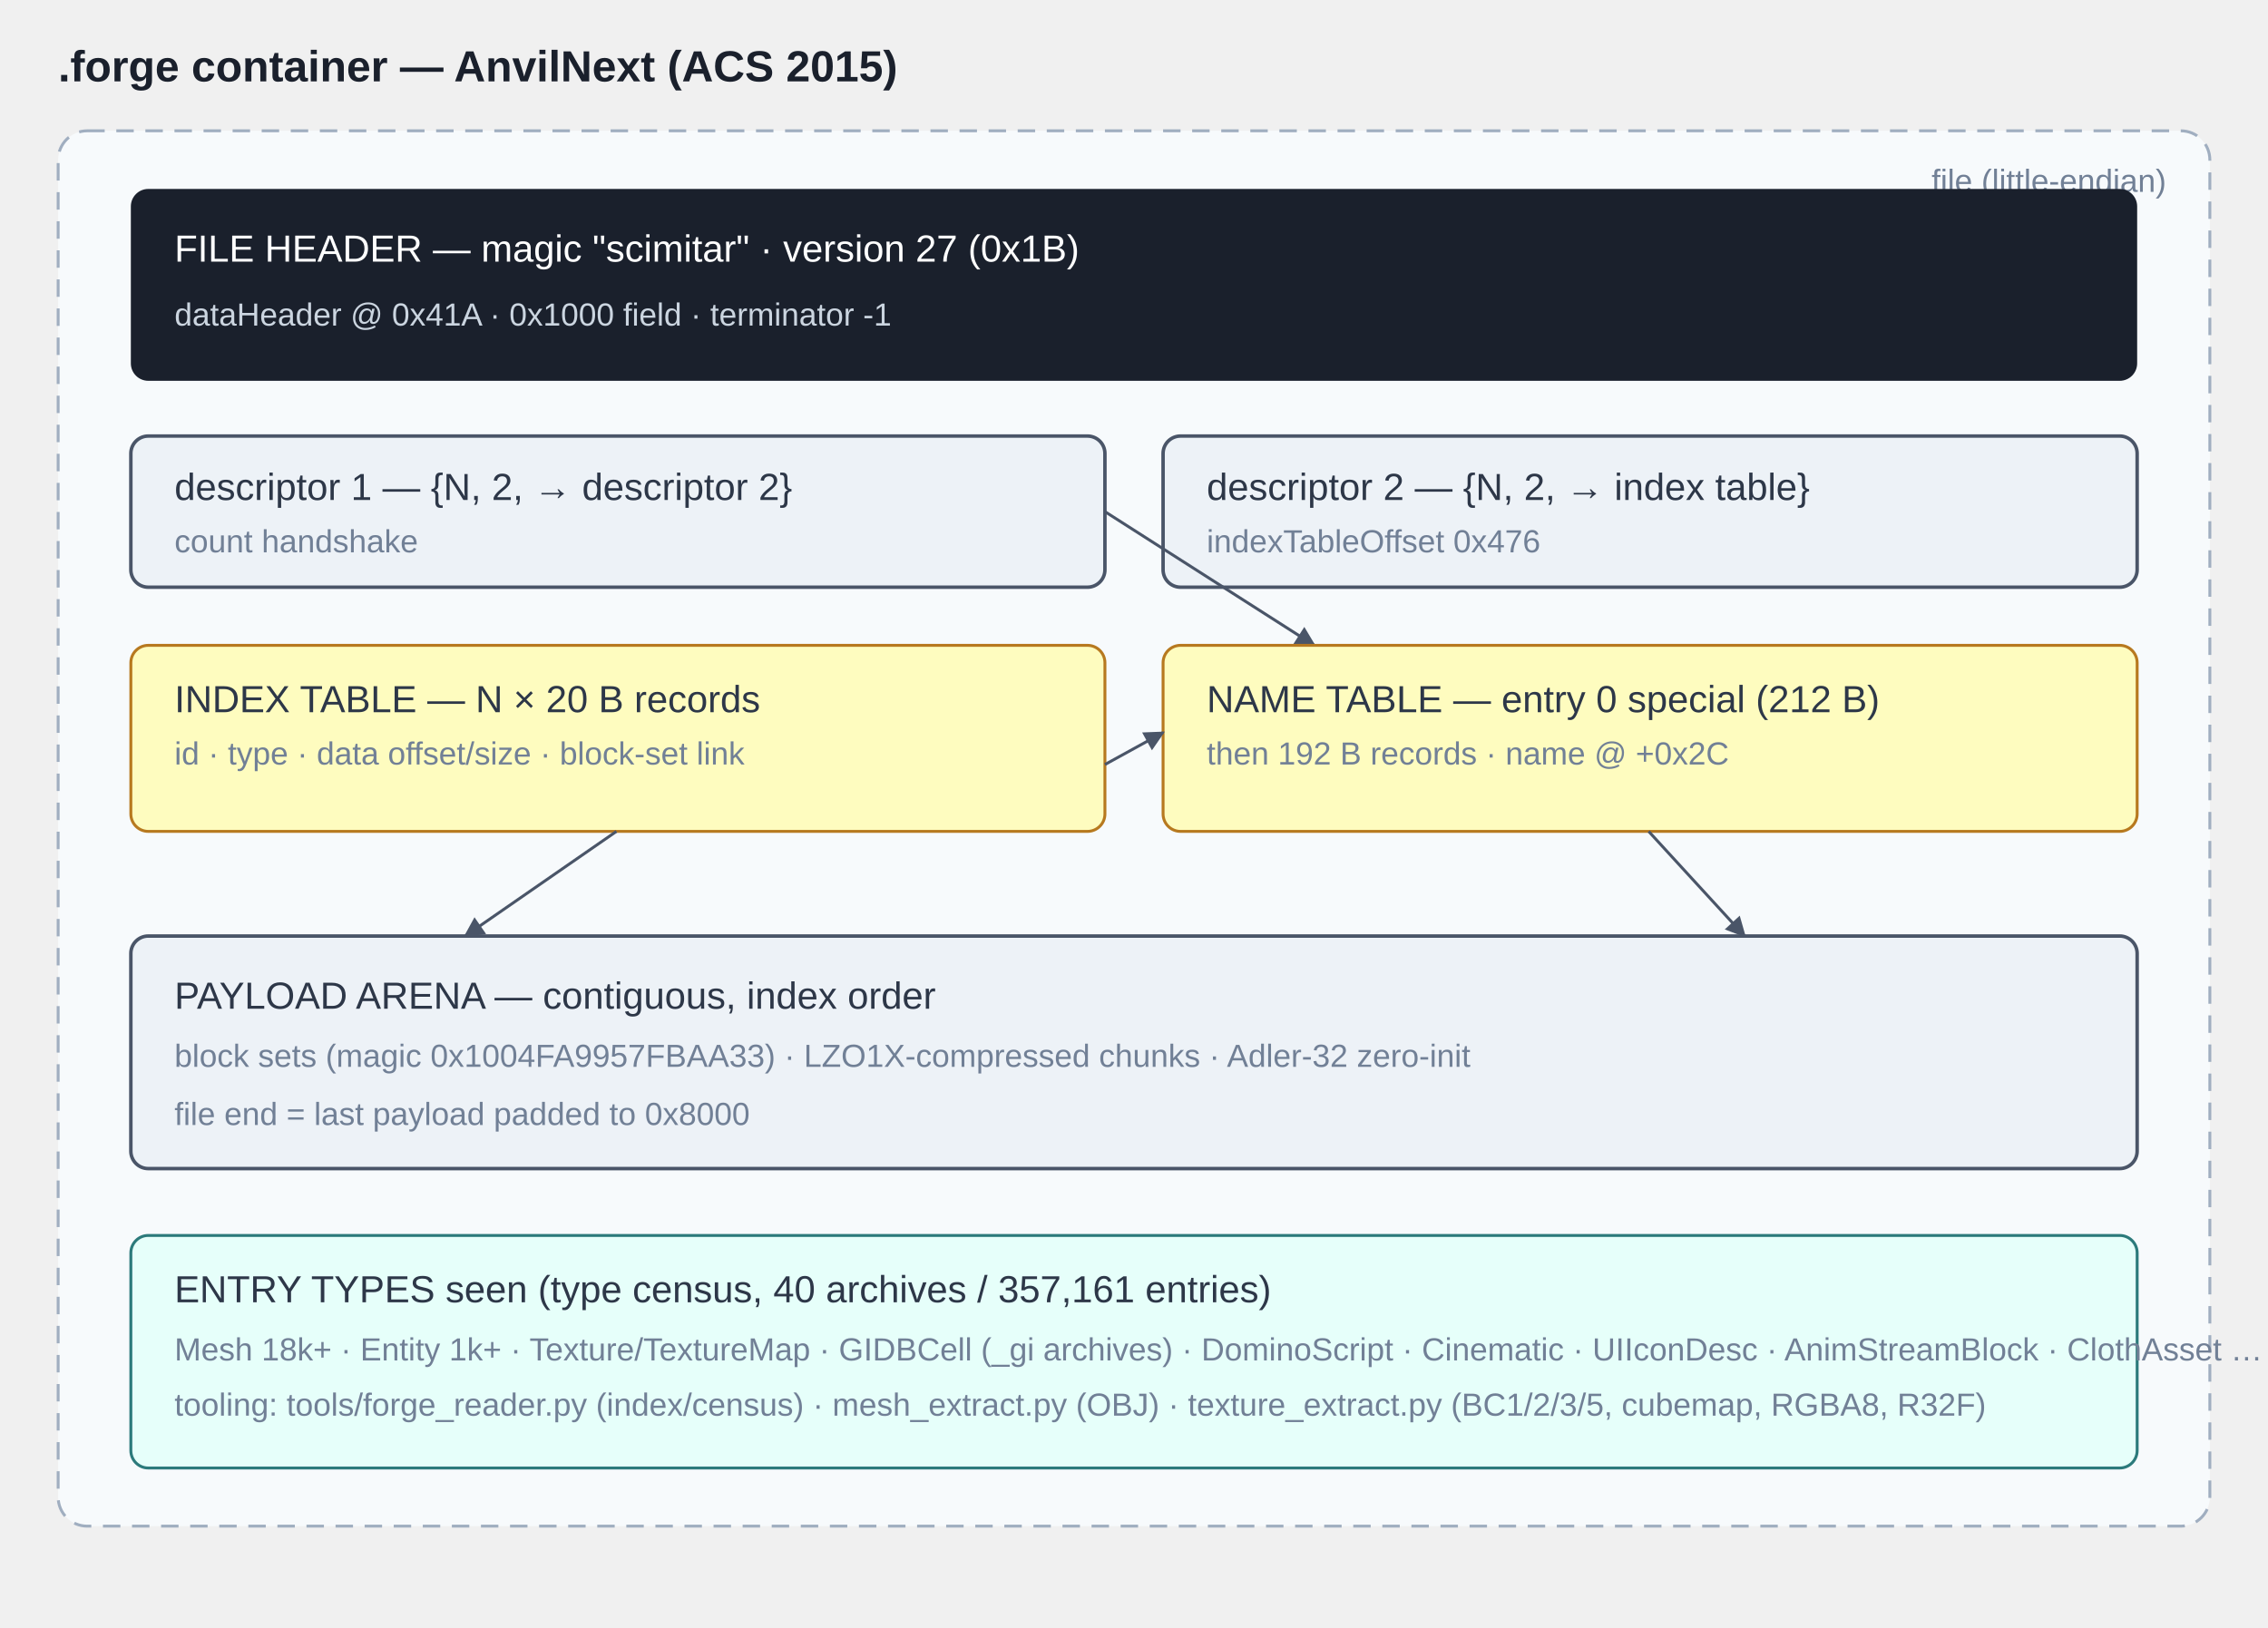
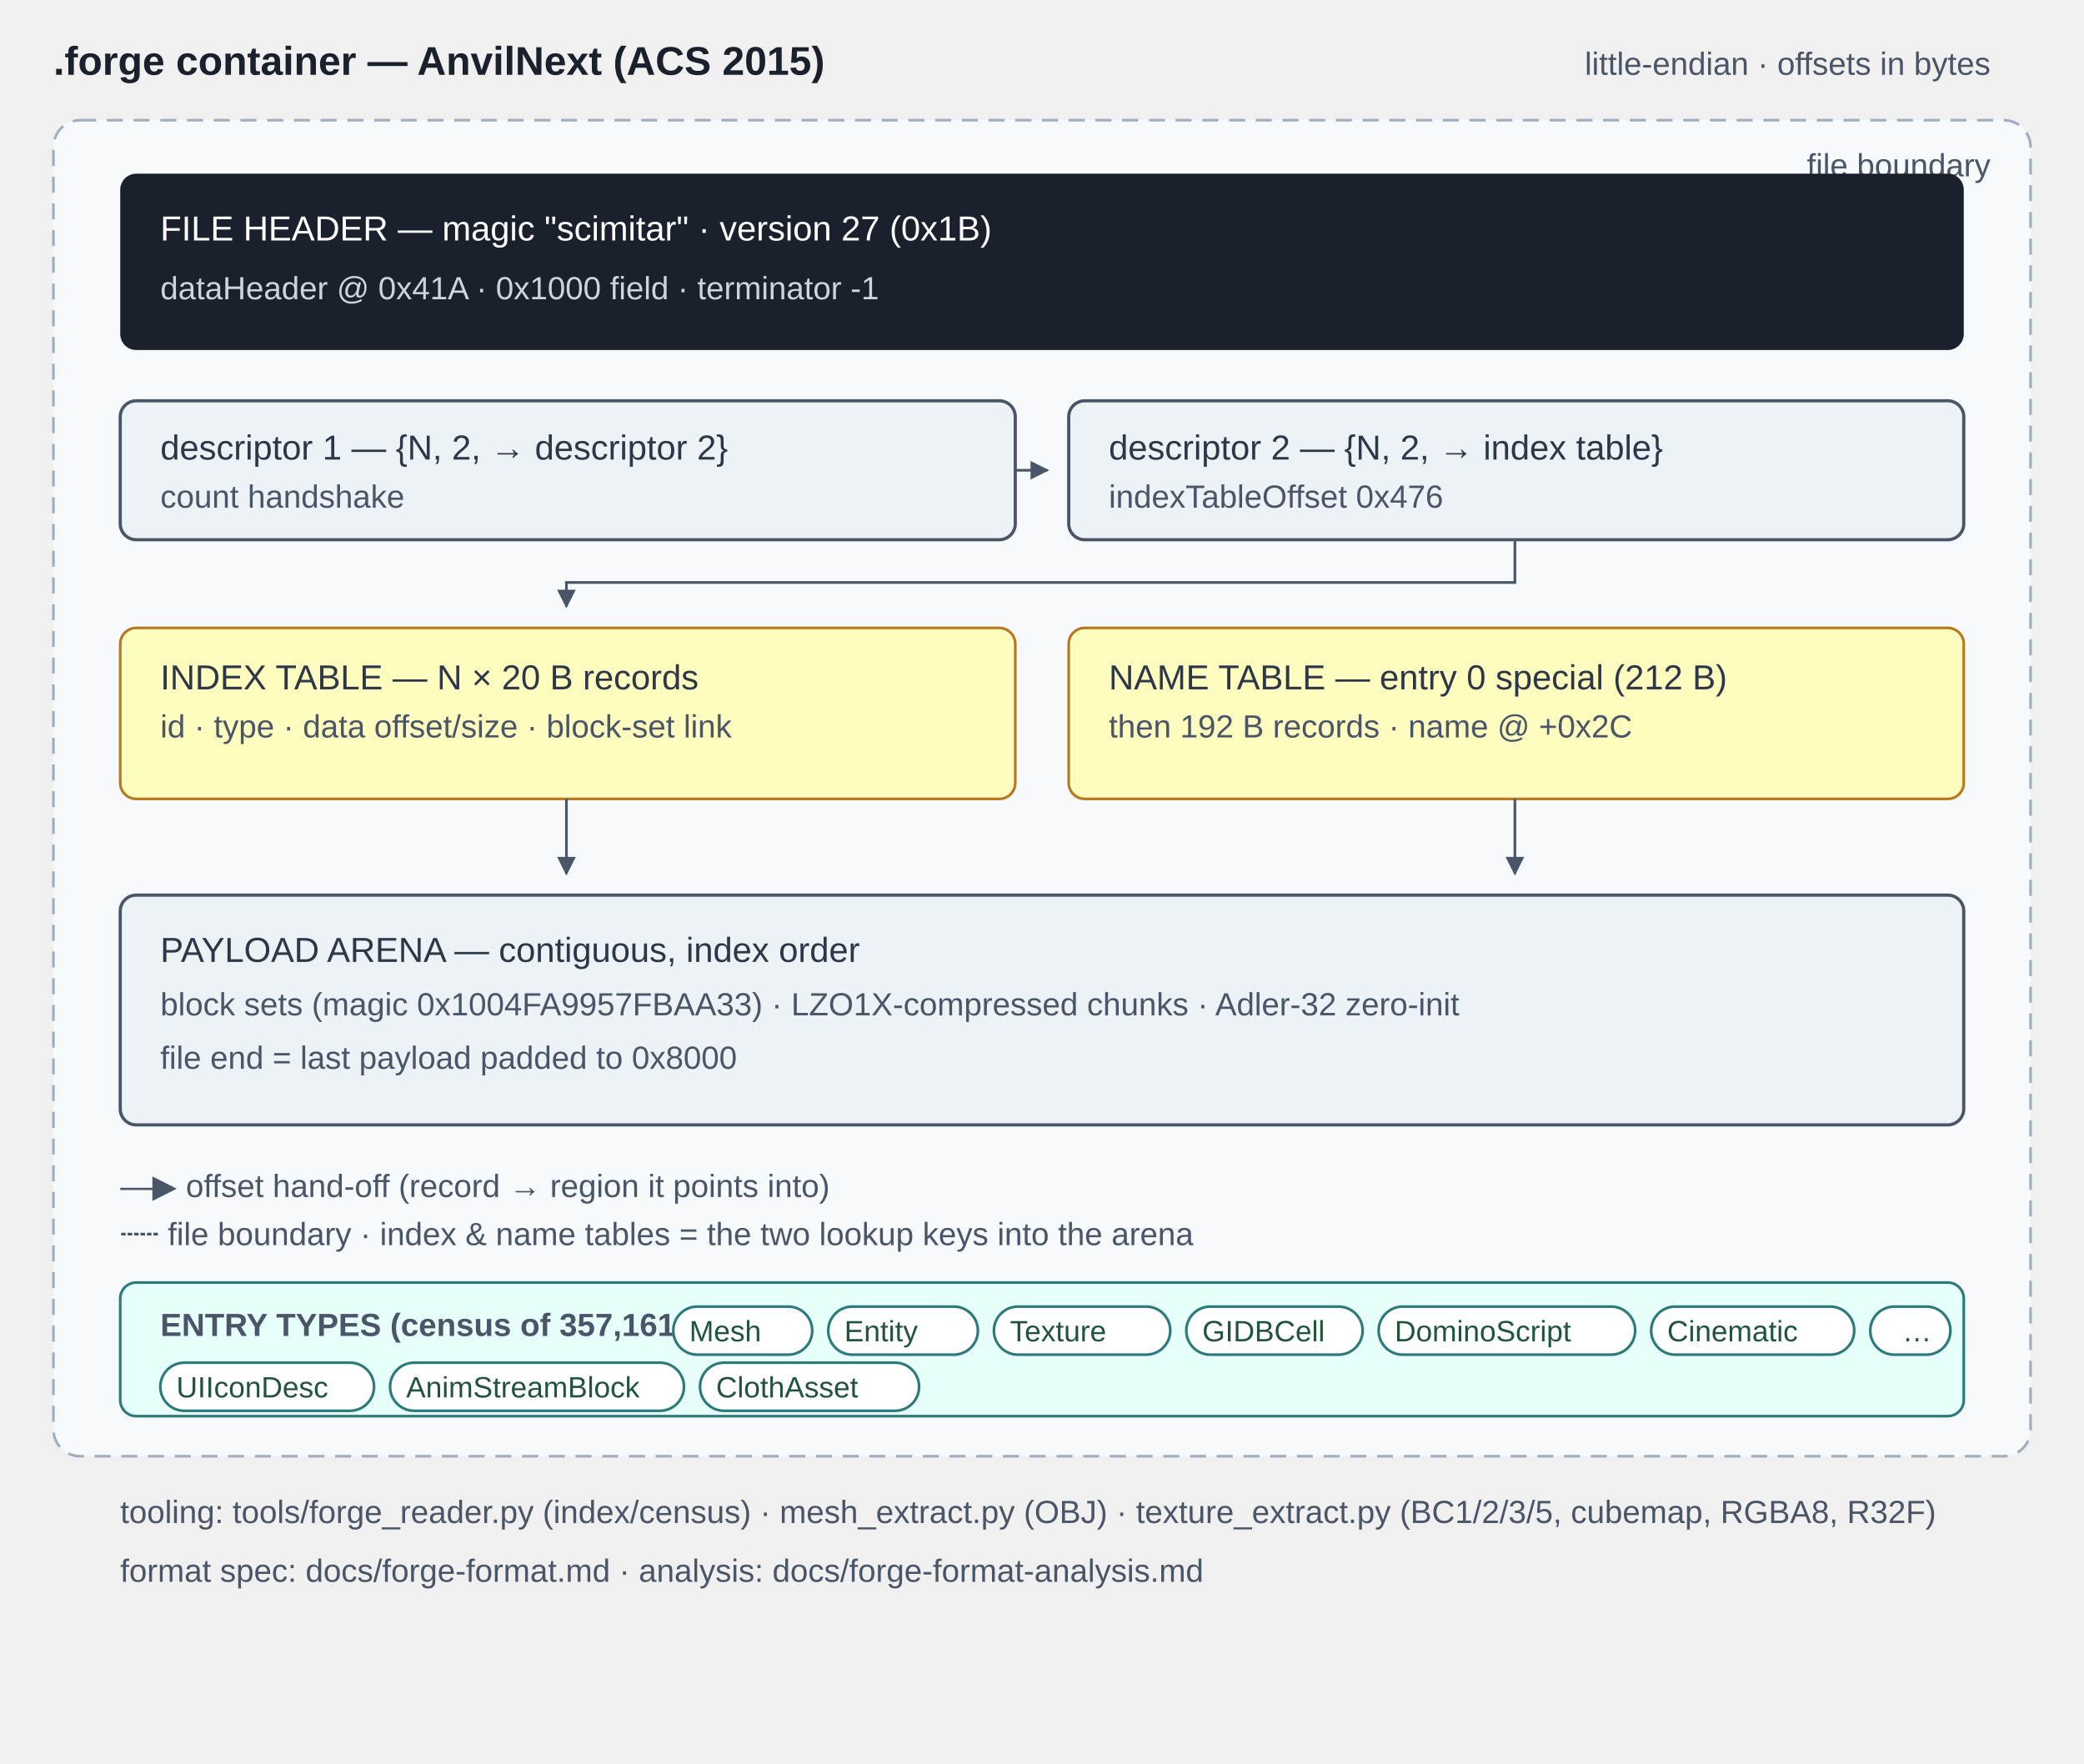
- <svg xmlns="http://www.w3.org/2000/svg" width="780" height="560" viewBox="0 0 780 560" font-family="Segoe UI, Arial, sans-serif">
+ <svg xmlns="http://www.w3.org/2000/svg" width="780" height="660" viewBox="0 0 780 660" font-family="Segoe UI, Arial, sans-serif">
  <defs>
    <marker id="arr" viewBox="0 0 10 10" refX="9" refY="5" markerWidth="7" markerHeight="7" orient="auto-start-reverse">
      <path d="M0,0 L10,5 L0,10 z" fill="#4a5568" />
    </marker>
  </defs>
  <style>
-     .hdr{fill:#1a202c;color:#fff} .blk{fill:#edf2f7;stroke:#4a5568;stroke-width:1.2}
+     .hdr{fill:#1a202c} .blk{fill:#edf2f7;stroke:#4a5568;stroke-width:1.2}
    .hot{fill:#fefcbf;stroke:#b7791f} .lbl{font-size:13px;fill:#2d3748}
-     .sub{font-size:11px;fill:#718096} .tit{font-size:15px;font-weight:600;fill:#1a202c}
+     .sub{font-size:12px;fill:#4a5568} .tit{font-size:15px;font-weight:600;fill:#1a202c}
+     .chip{fill:#e6fffa;stroke:#2c7a7b;rx:9}
  </style>
  <text x="20" y="28" class="tit">.forge container — AnvilNext (ACS 2015)</text>
-   <rect x="20" y="45" width="740" height="480" rx="10" fill="#f7fafc" stroke="#a0aec0" stroke-dasharray="6 4" />
-   <text x="745" y="66" class="sub" text-anchor="end">file (little-endian)</text>
+   <text x="745" y="28" class="sub" text-anchor="end">little-endian · offsets in bytes</text>
+   <rect x="20" y="45" width="740" height="500" rx="10" fill="#f7fafc" stroke="#a0aec0" stroke-dasharray="6 4" />
+   <text x="745" y="66" class="sub" text-anchor="end">file boundary</text>
  <rect x="45" y="65" width="690" height="66" rx="6" class="hdr" />
  <text x="60" y="90" fill="#fff" font-size="13">FILE HEADER — magic "scimitar" · version 27 (0x1B)</text>
-   <text x="60" y="112" fill="#cbd5e0" font-size="11">dataHeader @ 0x41A · 0x1000 field · terminator -1</text>
+   <text x="60" y="112" fill="#cbd5e0" font-size="12">dataHeader @ 0x41A · 0x1000 field · terminator -1</text>
  <rect x="45" y="150" width="335" height="52" rx="6" class="blk" />
  <text x="60" y="172" class="lbl">descriptor 1 — {N, 2, → descriptor 2}</text>
  <text x="60" y="190" class="sub">count handshake</text>
  <rect x="400" y="150" width="335" height="52" rx="6" class="blk" />
  <text x="415" y="172" class="lbl">descriptor 2 — {N, 2, → index table}</text>
  <text x="415" y="190" class="sub">indexTableOffset 0x476</text>
-   <rect x="45" y="222" width="335" height="64" rx="6" class="hot" />
-   <text x="60" y="245" class="lbl">INDEX TABLE — N × 20 B records</text>
-   <text x="60" y="263" class="sub">id · type · data offset/size · block-set link</text>
-   <line x1="380" y1="176" x2="452" y2="222" stroke="#4a5568" marker-end="url(#arr)" />
-   <rect x="400" y="222" width="335" height="64" rx="6" class="hot" />
-   <text x="415" y="245" class="lbl">NAME TABLE — entry 0 special (212 B)</text>
-   <text x="415" y="263" class="sub">then 192 B records · name @ +0x2C</text>
-   <line x1="380" y1="263" x2="400" y2="252" stroke="#4a5568" marker-end="url(#arr)" />
-   <rect x="45" y="322" width="690" height="80" rx="6" class="blk" />
-   <text x="60" y="347" class="lbl">PAYLOAD ARENA — contiguous, index order</text>
-   <text x="60" y="367" class="sub">block sets (magic 0x1004FA9957FBAA33) · LZO1X-compressed chunks · Adler-32 zero-init</text>
-   <text x="60" y="387" class="sub">file end = last payload padded to 0x8000</text>
-   <line x1="212" y1="286" x2="160" y2="322" stroke="#4a5568" marker-end="url(#arr)" />
-   <line x1="567" y1="286" x2="600" y2="322" stroke="#4a5568" marker-end="url(#arr)" />
-   <rect x="45" y="425" width="690" height="80" rx="6" fill="#e6fffa" stroke="#2c7a7b" />
-   <text x="60" y="448" class="lbl">ENTRY TYPES seen (type census, 40 archives / 357,161 entries)</text>
-   <text x="60" y="468" class="sub">Mesh 18k+ · Entity 1k+ · Texture/TextureMap · GIDBCell (_gi archives) · DominoScript · Cinematic · UIIconDesc · AnimStreamBlock · ClothAsset …</text>
-   <text x="60" y="487" class="sub">tooling: tools/forge_reader.py (index/census) · mesh_extract.py (OBJ) · texture_extract.py (BC1/2/3/5, cubemap, RGBA8, R32F)</text>
+   <line x1="380" y1="176" x2="392" y2="176" stroke="#4a5568" marker-end="url(#arr)" />
+   <rect x="45" y="235" width="335" height="64" rx="6" class="hot" />
+   <text x="60" y="258" class="lbl">INDEX TABLE — N × 20 B records</text>
+   <text x="60" y="276" class="sub">id · type · data offset/size · block-set link</text>
+   <rect x="400" y="235" width="335" height="64" rx="6" class="hot" />
+   <text x="415" y="258" class="lbl">NAME TABLE — entry 0 special (212 B)</text>
+   <text x="415" y="276" class="sub">then 192 B records · name @ +0x2C</text>
+   <path d="M 567 202 L 567 218 L 212 218 L 212 227" fill="none" stroke="#4a5568" marker-end="url(#arr)" />
+   <rect x="45" y="335" width="690" height="86" rx="6" class="blk" />
+   <text x="60" y="360" class="lbl">PAYLOAD ARENA — contiguous, index order</text>
+   <text x="60" y="380" class="sub">block sets (magic 0x1004FA9957FBAA33) · LZO1X-compressed chunks · Adler-32 zero-init</text>
+   <text x="60" y="400" class="sub">file end = last payload padded to 0x8000</text>
+   <line x1="212" y1="299" x2="212" y2="327" stroke="#4a5568" marker-end="url(#arr)" />
+   <line x1="567" y1="299" x2="567" y2="327" stroke="#4a5568" marker-end="url(#arr)" />
+   <text x="45" y="448" class="sub">—▶ offset hand-off (record → region it points into)</text>
+   <text x="45" y="466" class="sub">┄┄ file boundary · index &amp; name tables = the two lookup keys into the arena</text>
+   <rect x="45" y="480" width="690" height="50" rx="6" fill="#e6fffa" stroke="#2c7a7b" />
+   <text x="60" y="500" class="sub" font-weight="600">ENTRY TYPES (census of 357,161 entries):</text>
+   <g font-size="11" fill="#22543d">
+     <rect x="252" y="489" width="52" height="18" rx="9" fill="#ffffff" stroke="#2c7a7b" />
+     <text x="258" y="502">Mesh</text>
+     <rect x="310" y="489" width="56" height="18" rx="9" fill="#ffffff" stroke="#2c7a7b" />
+     <text x="316" y="502">Entity</text>
+     <rect x="372" y="489" width="66" height="18" rx="9" fill="#ffffff" stroke="#2c7a7b" />
+     <text x="378" y="502">Texture</text>
+     <rect x="444" y="489" width="66" height="18" rx="9" fill="#ffffff" stroke="#2c7a7b" />
+     <text x="450" y="502">GIDBCell</text>
+     <rect x="516" y="489" width="96" height="18" rx="9" fill="#ffffff" stroke="#2c7a7b" />
+     <text x="522" y="502">DominoScript</text>
+     <rect x="618" y="489" width="76" height="18" rx="9" fill="#ffffff" stroke="#2c7a7b" />
+     <text x="624" y="502">Cinematic</text>
+     <rect x="700" y="489" width="30" height="18" rx="9" fill="#ffffff" stroke="#2c7a7b" />
+     <text x="712" y="502">…</text>
+     <rect x="60" y="510" width="80" height="18" rx="9" fill="#ffffff" stroke="#2c7a7b" />
+     <text x="66" y="523">UIIconDesc</text>
+     <rect x="146" y="510" width="110" height="18" rx="9" fill="#ffffff" stroke="#2c7a7b" />
+     <text x="152" y="523">AnimStreamBlock</text>
+     <rect x="262" y="510" width="82" height="18" rx="9" fill="#ffffff" stroke="#2c7a7b" />
+     <text x="268" y="523">ClothAsset</text>
+   </g>
+   <text x="45" y="570" class="sub">tooling: tools/forge_reader.py (index/census) · mesh_extract.py (OBJ) · texture_extract.py (BC1/2/3/5, cubemap, RGBA8, R32F)</text>
+   <text x="45" y="592" class="sub">format spec: docs/forge-format.md · analysis: docs/forge-format-analysis.md</text>
</svg>
